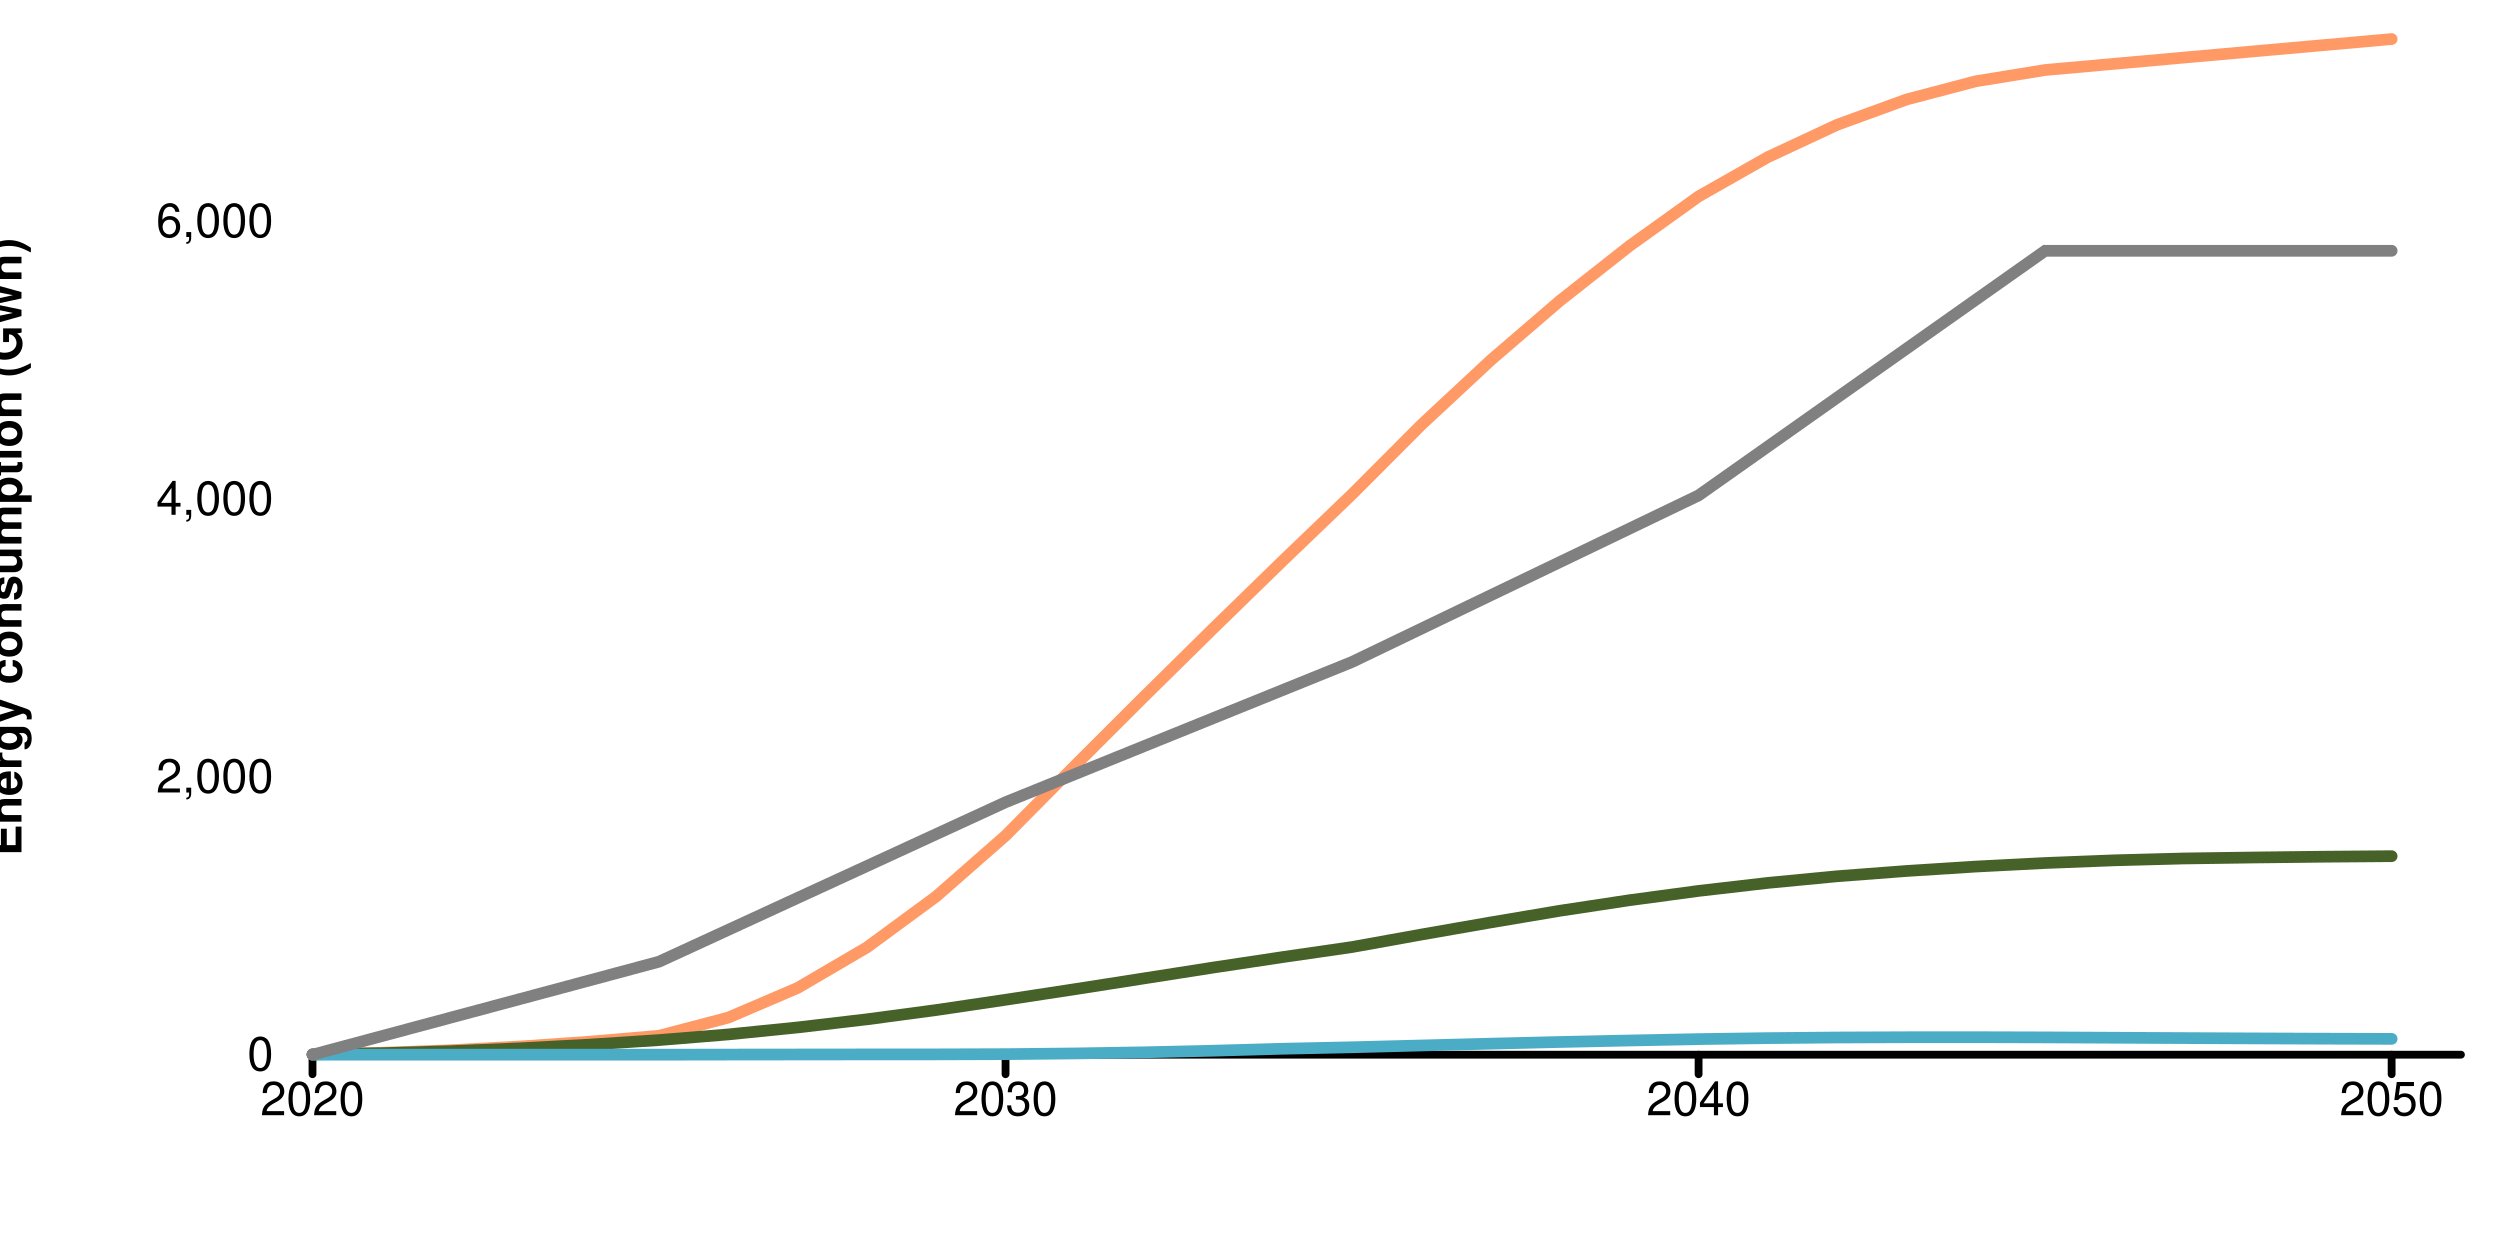
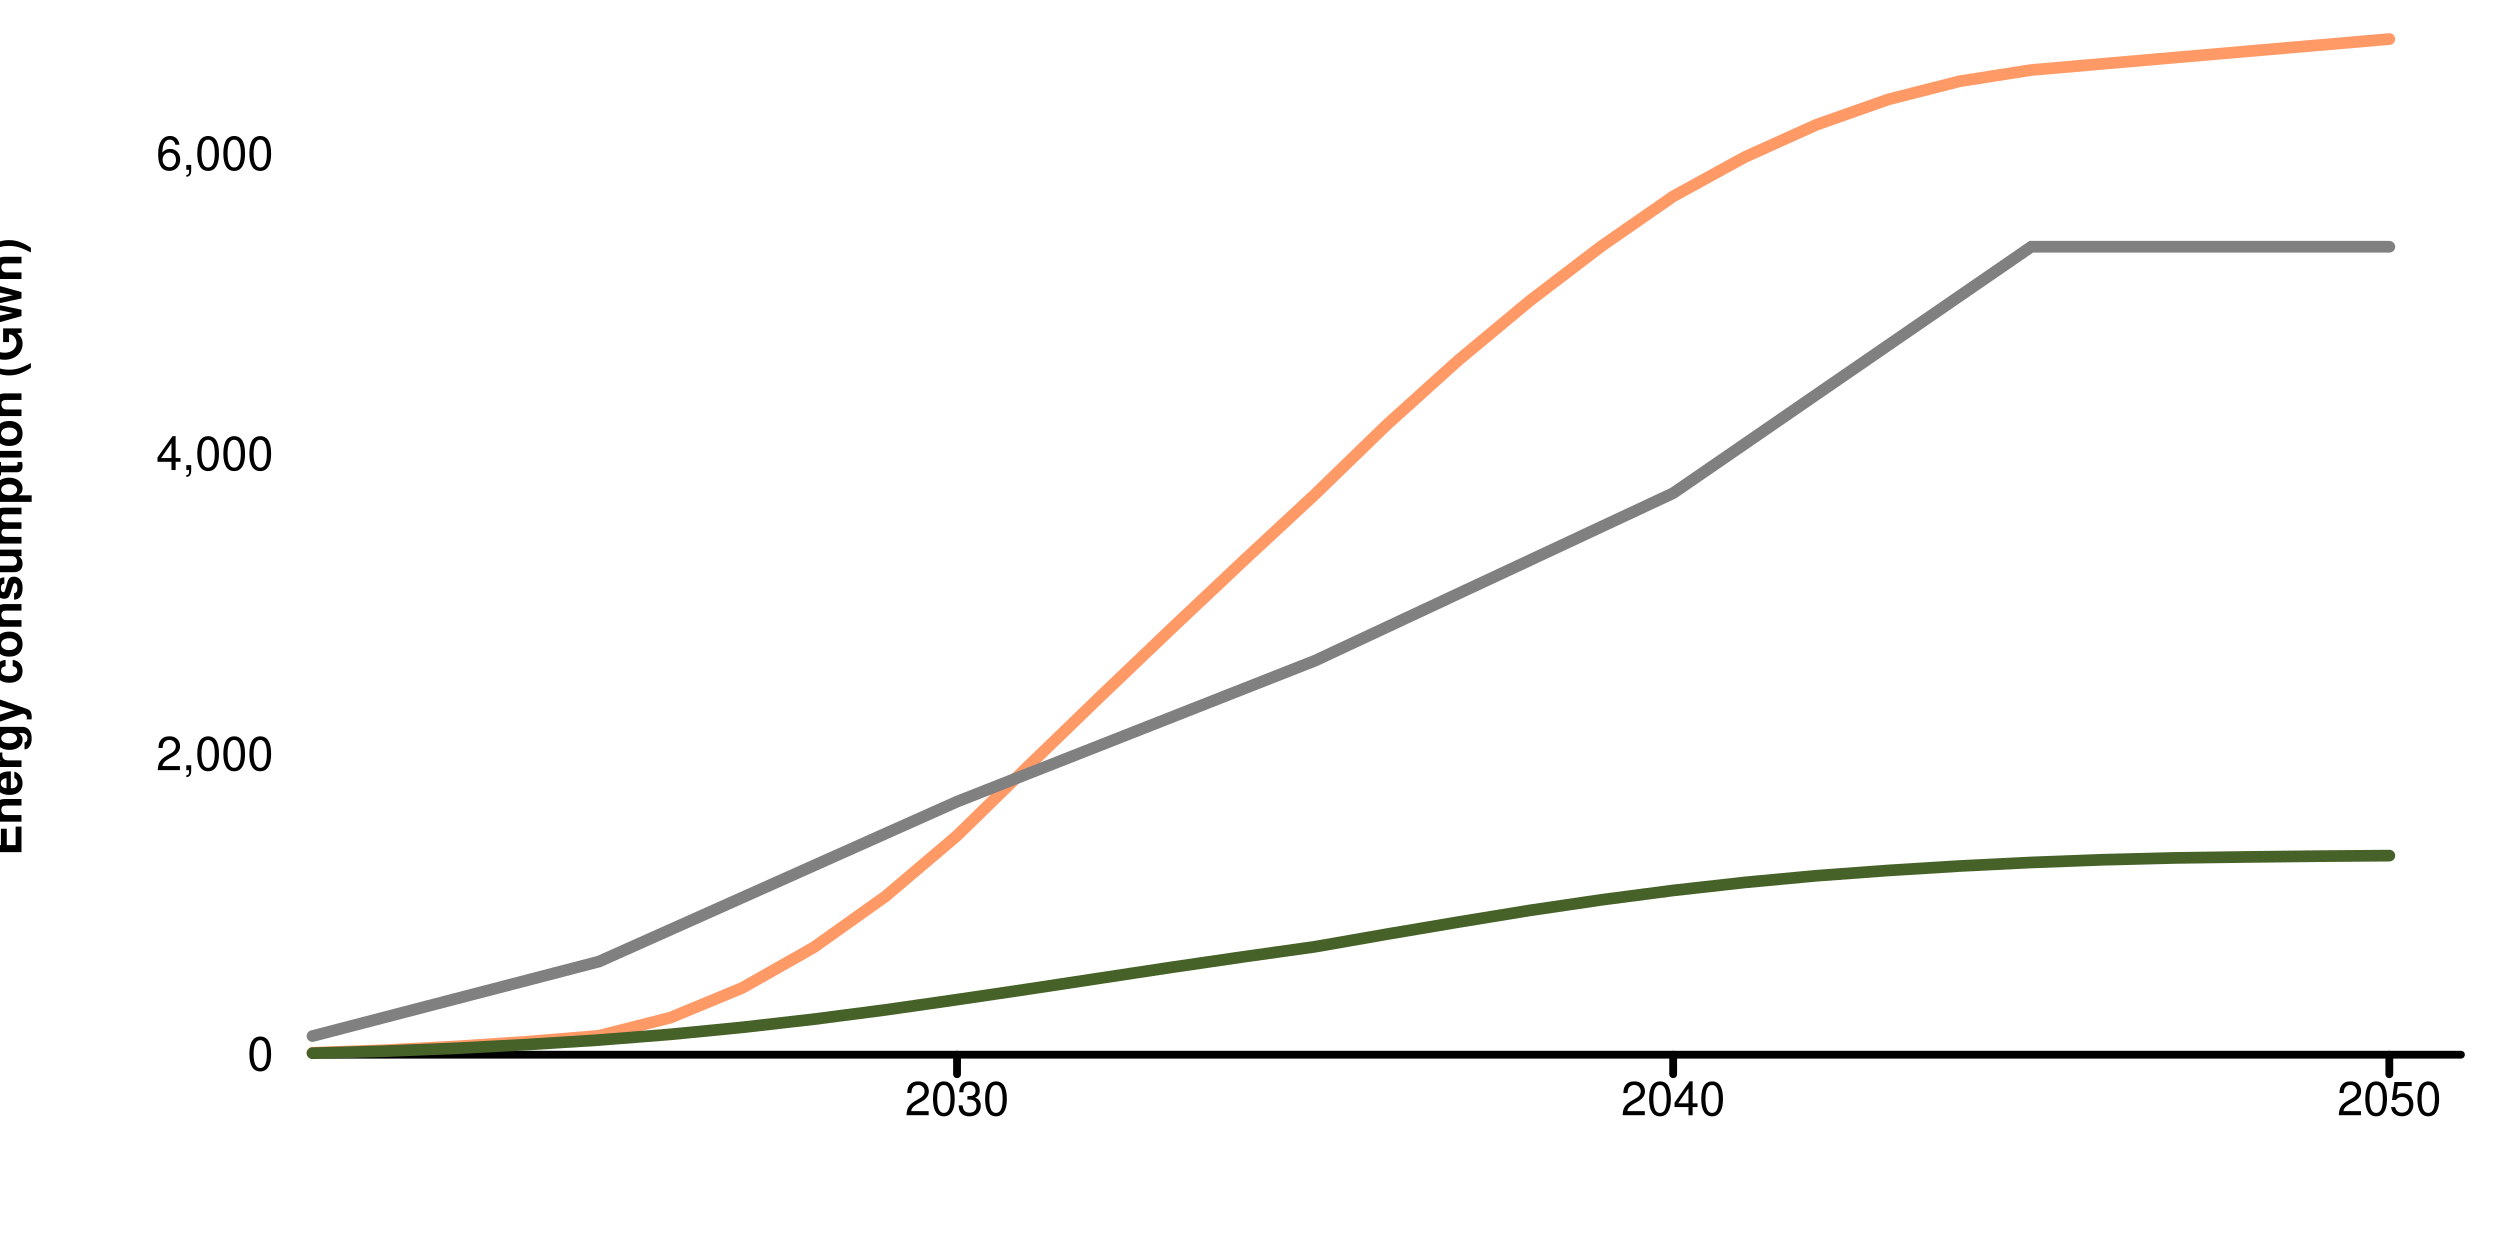
<svg xmlns="http://www.w3.org/2000/svg" width="640" height="320" viewBox="0 0 640 320" style="overflow:display" preserveAspectRatio="xMinYMin meet" overflow="visible">
  <defs>
    <style>
	.data-series path.line { fill-opacity: 0; }
	.data-series path.line.dotted { stroke-dasharray: 12 20 }
	.data-series circle { display: none; }
	.data-series:hover path.line, .data-series.on path.line { stroke-width: 5; }
	.data-series:hover circle, .data-series.on circle { display: inline; }
	.data-series circle:hover, .data-series circle.on { r: 6px!important; fill: black; }
	.grid { font-family: "Helvetica Neue",Helvetica,Arial,"Lucida Grande",sans-serif; }
	.grid line { stroke: rgb(0,0,0); stroke-width: 2; stroke-linecap: round; }
	.grid.grid-x text { text-anchor: middle; dominant-baseline: hanging; transform: translateY(10px); }
	.grid.grid-y text { text-anchor: end; dominant-baseline: middle; transform: translateX(-10px); }
	</style>
  </defs>
  <g class="grid grid-y">
    <line x1="80" y1="270" x2="630" y2="270" data-left="80" />
    <text x="80" y="270" text-anchor="end">0</text>
-     <text x="80" y="198.886" text-anchor="end">2,000</text>
-     <text x="80" y="127.771" text-anchor="end">4,000</text>
-     <text x="80" y="56.657" text-anchor="end">6,000</text>
+     <text x="80" y="193.157" text-anchor="end">2,000</text>
+     <text x="80" y="116.314" text-anchor="end">4,000</text>
+     <text x="80" y="39.472" text-anchor="end">6,000</text>
    <text style="text-anchor:middle;dominant-baseline:hanging;font-weight:bold;transform: translateY(140px) rotate(-90deg);">Energy consumption (GWh)</text>
  </g>
  <g class="grid grid-x">
-     <line class="tick" x1="80" y1="270" x2="80" y2="275" />
-     <text x="80" y="270" text-anchor="middle">2020</text>
-     <line class="tick" x1="257.419" y1="270" x2="257.419" y2="275" />
-     <text x="257.419" y="270" text-anchor="middle">2030</text>
-     <line class="tick" x1="434.839" y1="270" x2="434.839" y2="275" />
-     <text x="434.839" y="270" text-anchor="middle">2040</text>
-     <line class="tick" x1="612.258" y1="270" x2="612.258" y2="275" />
-     <text x="612.258" y="270" text-anchor="middle">2050</text>
+     <line class="tick" x1="245" y1="270" x2="245" y2="275" />
+     <text x="245" y="270" text-anchor="middle">2030</text>
+     <line class="tick" x1="428.333" y1="270" x2="428.333" y2="275" />
+     <text x="428.333" y="270" text-anchor="middle">2040</text>
+     <line class="tick" x1="611.667" y1="270" x2="611.667" y2="275" />
+     <text x="611.667" y="270" text-anchor="middle">2050</text>
    <text style="text-anchor:middle;dominant-baseline:hanging;font-weight:bold;transform: translateY(140px) rotate(-90deg);" />
  </g>
  <g data-scenario="electric-hgvs" class="data-series">
-     <path d="M 80.00,269.90L 97.74,269.51L 115.48,268.85L 133.23,267.90L 150.97,266.67L 168.71,265.16L 186.45,260.50L 204.19,252.91L 221.94,242.52L 239.68,229.48L 257.42,213.93L 275.16,196.03L 292.90,178.32L 310.65,160.82L 328.39,143.55L 346.13,126.53L 363.87,108.75L 381.61,92.23L 399.35,76.98L 417.10,63.00L 434.84,50.28L 452.58,40.21L 470.32,31.94L 488.06,25.47L 505.81,20.80L 523.55,17.92L 541.29,16.33L 559.03,14.74L 576.77,13.16L 594.52,11.58L 612.26,10.00" id="Electric HGVs" class="line" stroke="#FF9966" stroke-width="3" stroke-linecap="round" />
-     <circle cx="80.00" cy="269.90" data-y="2.893" data-x="2020" r="4" fill="#FF9966" />
-     <circle cx="97.74" cy="269.51" data-y="13.697" data-x="2021" r="4" fill="#FF9966" />
-     <circle cx="115.48" cy="268.85" data-y="32.413" data-x="2022" r="4" fill="#FF9966" />
-     <circle cx="133.23" cy="267.90" data-y="59.040" data-x="2023" r="4" fill="#FF9966" />
-     <circle cx="150.97" cy="266.67" data-y="93.579" data-x="2024" r="4" fill="#FF9966" />
-     <circle cx="168.71" cy="265.16" data-y="136.029" data-x="2025" r="4" fill="#FF9966" />
-     <circle cx="186.45" cy="260.50" data-y="267.186" data-x="2026" r="4" fill="#FF9966" />
-     <circle cx="204.19" cy="252.91" data-y="480.723" data-x="2027" r="4" fill="#FF9966" />
-     <circle cx="221.94" cy="242.52" data-y="772.769" data-x="2028" r="4" fill="#FF9966" />
-     <circle cx="239.68" cy="229.48" data-y="1139.449" data-x="2029" r="4" fill="#FF9966" />
-     <circle cx="257.42" cy="213.93" data-y="1576.890" data-x="2030" r="4" fill="#FF9966" />
-     <circle cx="275.16" cy="196.03" data-y="2080.393" data-x="2031" r="4" fill="#FF9966" />
-     <circle cx="292.90" cy="178.32" data-y="2578.449" data-x="2032" r="4" fill="#FF9966" />
-     <circle cx="310.65" cy="160.82" data-y="3070.554" data-x="2033" r="4" fill="#FF9966" />
-     <circle cx="328.39" cy="143.55" data-y="3556.201" data-x="2034" r="4" fill="#FF9966" />
-     <circle cx="346.13" cy="126.53" data-y="4034.880" data-x="2035" r="4" fill="#FF9966" />
-     <circle cx="363.87" cy="108.75" data-y="4534.961" data-x="2036" r="4" fill="#FF9966" />
-     <circle cx="381.61" cy="92.23" data-y="4999.469" data-x="2037" r="4" fill="#FF9966" />
-     <circle cx="399.35" cy="76.98" data-y="5428.380" data-x="2038" r="4" fill="#FF9966" />
-     <circle cx="417.10" cy="63.00" data-y="5821.676" data-x="2039" r="4" fill="#FF9966" />
-     <circle cx="434.84" cy="50.28" data-y="6179.334" data-x="2040" r="4" fill="#FF9966" />
-     <circle cx="452.58" cy="40.21" data-y="6462.546" data-x="2041" r="4" fill="#FF9966" />
-     <circle cx="470.32" cy="31.94" data-y="6695.143" data-x="2042" r="4" fill="#FF9966" />
-     <circle cx="488.06" cy="25.47" data-y="6877.137" data-x="2043" r="4" fill="#FF9966" />
-     <circle cx="505.81" cy="20.80" data-y="7008.539" data-x="2044" r="4" fill="#FF9966" />
-     <circle cx="523.55" cy="17.92" data-y="7089.361" data-x="2045" r="4" fill="#FF9966" />
-     <circle cx="541.29" cy="16.33" data-y="7134.140" data-x="2046" r="4" fill="#FF9966" />
-     <circle cx="559.03" cy="14.74" data-y="7178.809" data-x="2047" r="4" fill="#FF9966" />
-     <circle cx="576.77" cy="13.16" data-y="7223.370" data-x="2048" r="4" fill="#FF9966" />
-     <circle cx="594.52" cy="11.58" data-y="7267.822" data-x="2049" r="4" fill="#FF9966" />
-     <circle cx="612.26" cy="10.00" data-y="7312.166" data-x="2050" r="4" fill="#FF9966" />
+     <path d="M 80.00,269.51L 98.33,268.85L 116.67,267.90L 135.00,266.67L 153.33,265.16L 171.67,260.50L 190.00,252.91L 208.33,242.52L 226.67,229.48L 245.00,213.93L 263.33,196.03L 281.67,178.32L 300.00,160.82L 318.33,143.55L 336.67,126.53L 355.00,108.75L 373.33,92.23L 391.67,76.98L 410.00,63.00L 428.33,50.28L 446.67,40.21L 465.00,31.94L 483.33,25.47L 501.67,20.80L 520.00,17.92L 538.33,16.33L 556.67,14.74L 575.00,13.16L 593.33,11.58L 611.67,10.00" id="Electric HGVs" class="line" stroke="#FF9966" stroke-width="3" stroke-linecap="round" />
+     <circle cx="80.00" cy="269.51" data-y="12.67637829" data-x="2021" r="4" fill="#FF9966" />
+     <circle cx="98.33" cy="268.85" data-y="29.99694923" data-x="2022" r="4" fill="#FF9966" />
+     <circle cx="116.67" cy="267.90" data-y="54.63910802" data-x="2023" r="4" fill="#FF9966" />
+     <circle cx="135.00" cy="266.67" data-y="86.60285467" data-x="2024" r="4" fill="#FF9966" />
+     <circle cx="153.33" cy="265.16" data-y="125.8881892" data-x="2025" r="4" fill="#FF9966" />
+     <circle cx="171.67" cy="260.50" data-y="247.2677327" data-x="2026" r="4" fill="#FF9966" />
+     <circle cx="190.00" cy="252.91" data-y="444.886871" data-x="2027" r="4" fill="#FF9966" />
+     <circle cx="208.33" cy="242.52" data-y="715.1612427" data-x="2028" r="4" fill="#FF9966" />
+     <circle cx="226.67" cy="229.48" data-y="1054.506317" data-x="2029" r="4" fill="#FF9966" />
+     <circle cx="245.00" cy="213.93" data-y="1459.337392" data-x="2030" r="4" fill="#FF9966" />
+     <circle cx="263.33" cy="196.03" data-y="1925.305704" data-x="2031" r="4" fill="#FF9966" />
+     <circle cx="281.67" cy="178.32" data-y="2386.233053" data-x="2032" r="4" fill="#FF9966" />
+     <circle cx="300.00" cy="160.82" data-y="2841.653124" data-x="2033" r="4" fill="#FF9966" />
+     <circle cx="318.33" cy="143.55" data-y="3291.096657" data-x="2034" r="4" fill="#FF9966" />
+     <circle cx="336.67" cy="126.53" data-y="3734.091452" data-x="2035" r="4" fill="#FF9966" />
+     <circle cx="355.00" cy="108.75" data-y="4196.893045" data-x="2036" r="4" fill="#FF9966" />
+     <circle cx="373.33" cy="92.23" data-y="4626.77239" data-x="2037" r="4" fill="#FF9966" />
+     <circle cx="391.67" cy="76.98" data-y="5023.710066" data-x="2038" r="4" fill="#FF9966" />
+     <circle cx="410.00" cy="63.00" data-y="5387.686651" data-x="2039" r="4" fill="#FF9966" />
+     <circle cx="428.33" cy="50.28" data-y="5718.682724" data-x="2040" r="4" fill="#FF9966" />
+     <circle cx="446.67" cy="40.21" data-y="5980.781529" data-x="2041" r="4" fill="#FF9966" />
+     <circle cx="465.00" cy="31.94" data-y="6196.039117" data-x="2042" r="4" fill="#FF9966" />
+     <circle cx="483.33" cy="25.47" data-y="6364.46596" data-x="2043" r="4" fill="#FF9966" />
+     <circle cx="501.67" cy="20.80" data-y="6486.072529" data-x="2044" r="4" fill="#FF9966" />
+     <circle cx="520.00" cy="17.92" data-y="6560.869297" data-x="2045" r="4" fill="#FF9966" />
+     <circle cx="538.33" cy="16.33" data-y="6602.310091" data-x="2046" r="4" fill="#FF9966" />
+     <circle cx="556.67" cy="14.74" data-y="6643.64963" data-x="2047" r="4" fill="#FF9966" />
+     <circle cx="575.00" cy="13.16" data-y="6684.888327" data-x="2048" r="4" fill="#FF9966" />
+     <circle cx="593.33" cy="11.58" data-y="6726.026599" data-x="2049" r="4" fill="#FF9966" />
+     <circle cx="611.67" cy="10.00" data-y="6767.064862" data-x="2050" r="4" fill="#FF9966" />
  </g>
  <g data-scenario="electric-buses" class="data-series">
-     <path d="M 80.00,269.92L 97.74,269.62L 115.48,269.10L 133.23,268.37L 150.97,267.42L 168.71,266.26L 186.45,264.81L 204.19,263.02L 221.94,260.94L 239.68,258.57L 257.42,255.94L 275.16,253.23L 292.90,250.46L 310.65,247.68L 328.39,245.01L 346.13,242.44L 363.87,239.24L 381.61,236.14L 399.35,233.15L 417.10,230.46L 434.84,228.07L 452.58,226.02L 470.32,224.32L 488.06,222.97L 505.81,221.84L 523.55,220.93L 541.29,220.24L 559.03,219.77L 576.77,219.52L 594.52,219.32L 612.26,219.18" id="Electric Buses" class="line" stroke="#466228" stroke-width="3" stroke-linecap="round" />
-     <circle cx="80.00" cy="269.92" data-y="2.314" data-x="2020" r="4" fill="#466228" />
-     <circle cx="97.74" cy="269.62" data-y="10.722" data-x="2021" r="4" fill="#466228" />
-     <circle cx="115.48" cy="269.10" data-y="25.222" data-x="2022" r="4" fill="#466228" />
-     <circle cx="133.23" cy="268.37" data-y="45.816" data-x="2023" r="4" fill="#466228" />
-     <circle cx="150.97" cy="267.42" data-y="72.503" data-x="2024" r="4" fill="#466228" />
-     <circle cx="168.71" cy="266.26" data-y="105.282" data-x="2025" r="4" fill="#466228" />
-     <circle cx="186.45" cy="264.81" data-y="146.062" data-x="2026" r="4" fill="#466228" />
-     <circle cx="204.19" cy="263.02" data-y="196.190" data-x="2027" r="4" fill="#466228" />
-     <circle cx="221.94" cy="260.94" data-y="254.938" data-x="2028" r="4" fill="#466228" />
-     <circle cx="239.68" cy="258.57" data-y="321.578" data-x="2029" r="4" fill="#466228" />
-     <circle cx="257.42" cy="255.94" data-y="395.380" data-x="2030" r="4" fill="#466228" />
-     <circle cx="275.16" cy="253.23" data-y="471.506" data-x="2031" r="4" fill="#466228" />
-     <circle cx="292.90" cy="250.46" data-y="549.648" data-x="2032" r="4" fill="#466228" />
-     <circle cx="310.65" cy="247.68" data-y="627.745" data-x="2033" r="4" fill="#466228" />
-     <circle cx="328.39" cy="245.01" data-y="702.853" data-x="2034" r="4" fill="#466228" />
-     <circle cx="346.13" cy="242.44" data-y="775.183" data-x="2035" r="4" fill="#466228" />
-     <circle cx="363.87" cy="239.24" data-y="865.180" data-x="2036" r="4" fill="#466228" />
-     <circle cx="381.61" cy="236.14" data-y="952.213" data-x="2037" r="4" fill="#466228" />
-     <circle cx="399.35" cy="233.15" data-y="1036.278" data-x="2038" r="4" fill="#466228" />
-     <circle cx="417.10" cy="230.46" data-y="1111.978" data-x="2039" r="4" fill="#466228" />
-     <circle cx="434.84" cy="228.07" data-y="1179.307" data-x="2040" r="4" fill="#466228" />
-     <circle cx="452.58" cy="226.02" data-y="1236.877" data-x="2041" r="4" fill="#466228" />
-     <circle cx="470.32" cy="224.32" data-y="1284.685" data-x="2042" r="4" fill="#466228" />
-     <circle cx="488.06" cy="222.97" data-y="1322.730" data-x="2043" r="4" fill="#466228" />
-     <circle cx="505.81" cy="221.84" data-y="1354.557" data-x="2044" r="4" fill="#466228" />
-     <circle cx="523.55" cy="220.93" data-y="1380.163" data-x="2045" r="4" fill="#466228" />
-     <circle cx="541.29" cy="220.24" data-y="1399.572" data-x="2046" r="4" fill="#466228" />
-     <circle cx="559.03" cy="219.77" data-y="1412.742" data-x="2047" r="4" fill="#466228" />
-     <circle cx="576.77" cy="219.52" data-y="1419.668" data-x="2048" r="4" fill="#466228" />
-     <circle cx="594.52" cy="219.32" data-y="1425.194" data-x="2049" r="4" fill="#466228" />
-     <circle cx="612.26" cy="219.18" data-y="1429.327" data-x="2050" r="4" fill="#466228" />
+     <path d="M 80.00,269.62L 98.33,269.10L 116.67,268.37L 135.00,267.41L 153.33,266.25L 171.67,264.79L 190.00,263.00L 208.33,260.91L 226.67,258.53L 245.00,255.90L 263.33,253.19L 281.67,250.40L 300.00,247.62L 318.33,244.94L 336.67,242.36L 355.00,239.15L 373.33,236.05L 391.67,233.05L 410.00,230.35L 428.33,227.95L 446.67,225.90L 465.00,224.19L 483.33,222.84L 501.67,221.70L 520.00,220.79L 538.33,220.10L 556.67,219.63L 575.00,219.38L 593.33,219.18L 611.67,219.04" id="Electric Buses" class="line" stroke="#466228" stroke-width="3" stroke-linecap="round" />
+     <circle cx="80.00" cy="269.62" data-y="9.949799151" data-x="2021" r="4" fill="#466228" />
+     <circle cx="98.33" cy="269.10" data-y="23.40638038" data-x="2022" r="4" fill="#466228" />
+     <circle cx="116.67" cy="268.37" data-y="42.51741606" data-x="2023" r="4" fill="#466228" />
+     <circle cx="135.00" cy="267.41" data-y="67.28290616" data-x="2024" r="4" fill="#466228" />
+     <circle cx="153.33" cy="266.25" data-y="97.70285071" data-x="2025" r="4" fill="#466228" />
+     <circle cx="171.67" cy="264.79" data-y="135.5467617" data-x="2026" r="4" fill="#466228" />
+     <circle cx="190.00" cy="263.00" data-y="182.0659513" data-x="2027" r="4" fill="#466228" />
+     <circle cx="208.33" cy="260.91" data-y="236.5844852" data-x="2028" r="4" fill="#466228" />
+     <circle cx="226.67" cy="258.53" data-y="298.4263597" data-x="2029" r="4" fill="#466228" />
+     <circle cx="245.00" cy="255.90" data-y="366.9155014" data-x="2030" r="4" fill="#466228" />
+     <circle cx="263.33" cy="253.19" data-y="437.5607764" data-x="2031" r="4" fill="#466228" />
+     <circle cx="281.67" cy="250.40" data-y="510.0772148" data-x="2032" r="4" fill="#466228" />
+     <circle cx="300.00" cy="247.62" data-y="582.5521872" data-x="2033" r="4" fill="#466228" />
+     <circle cx="318.33" cy="244.94" data-y="652.2523821" data-x="2034" r="4" fill="#466228" />
+     <circle cx="336.67" cy="242.36" data-y="719.3756403" data-x="2035" r="4" fill="#466228" />
+     <circle cx="355.00" cy="239.15" data-y="802.8932511" data-x="2036" r="4" fill="#466228" />
+     <circle cx="373.33" cy="236.05" data-y="883.6604346" data-x="2037" r="4" fill="#466228" />
+     <circle cx="391.67" cy="233.05" data-y="961.6739534" data-x="2038" r="4" fill="#466228" />
+     <circle cx="410.00" cy="230.35" data-y="1031.923327" data-x="2039" r="4" fill="#466228" />
+     <circle cx="428.33" cy="227.95" data-y="1094.405717" data-x="2040" r="4" fill="#466228" />
+     <circle cx="446.67" cy="225.90" data-y="1147.831223" data-x="2041" r="4" fill="#466228" />
+     <circle cx="465.00" cy="224.19" data-y="1192.197323" data-x="2042" r="4" fill="#466228" />
+     <circle cx="483.33" cy="222.84" data-y="1227.503535" data-x="2043" r="4" fill="#466228" />
+     <circle cx="501.67" cy="221.70" data-y="1257.039153" data-x="2044" r="4" fill="#466228" />
+     <circle cx="520.00" cy="220.79" data-y="1280.801585" data-x="2045" r="4" fill="#466228" />
+     <circle cx="538.33" cy="220.10" data-y="1298.813386" data-x="2046" r="4" fill="#466228" />
+     <circle cx="556.67" cy="219.63" data-y="1311.035229" data-x="2047" r="4" fill="#466228" />
+     <circle cx="575.00" cy="219.38" data-y="1317.462532" data-x="2048" r="4" fill="#466228" />
+     <circle cx="593.33" cy="219.18" data-y="1322.590426" data-x="2049" r="4" fill="#466228" />
+     <circle cx="611.67" cy="219.04" data-y="1326.425887" data-x="2050" r="4" fill="#466228" />
  </g>
  <g data-scenario="electrolysers" class="data-series">
-     <path d="M 80.00,270.00L 97.74,270.00L 115.48,270.00L 133.23,270.00L 150.97,270.00L 168.71,270.00L 186.45,269.97L 204.19,269.95L 221.94,269.93L 239.68,269.92L 257.42,269.86L 275.16,269.68L 292.90,269.39L 310.65,268.98L 328.39,268.48L 346.13,268.10L 363.87,267.64L 381.61,267.18L 399.35,266.75L 417.10,266.37L 434.84,266.01L 452.58,265.76L 470.32,265.60L 488.06,265.53L 505.81,265.52L 523.55,265.57L 541.29,265.66L 559.03,265.75L 576.77,265.83L 594.52,265.90L 612.26,265.95" id="Electrolysers" class="line" stroke="#4BACC6" stroke-width="3" stroke-linecap="round" />
-     <circle cx="80.00" cy="270.00" data-y="0.000" data-x="2020" r="4" fill="#4BACC6" />
-     <circle cx="97.74" cy="270.00" data-y="0.000" data-x="2021" r="4" fill="#4BACC6" />
-     <circle cx="115.48" cy="270.00" data-y="0.000" data-x="2022" r="4" fill="#4BACC6" />
-     <circle cx="133.23" cy="270.00" data-y="0.000" data-x="2023" r="4" fill="#4BACC6" />
-     <circle cx="150.97" cy="270.00" data-y="0.000" data-x="2024" r="4" fill="#4BACC6" />
-     <circle cx="168.71" cy="270.00" data-y="0.000" data-x="2025" r="4" fill="#4BACC6" />
-     <circle cx="186.45" cy="269.97" data-y="0.824" data-x="2026" r="4" fill="#4BACC6" />
-     <circle cx="204.19" cy="269.95" data-y="1.517" data-x="2027" r="4" fill="#4BACC6" />
-     <circle cx="221.94" cy="269.93" data-y="1.988" data-x="2028" r="4" fill="#4BACC6" />
-     <circle cx="239.68" cy="269.92" data-y="2.295" data-x="2029" r="4" fill="#4BACC6" />
-     <circle cx="257.42" cy="269.86" data-y="3.990" data-x="2030" r="4" fill="#4BACC6" />
-     <circle cx="275.16" cy="269.68" data-y="8.942" data-x="2031" r="4" fill="#4BACC6" />
-     <circle cx="292.90" cy="269.39" data-y="17.293" data-x="2032" r="4" fill="#4BACC6" />
-     <circle cx="310.65" cy="268.98" data-y="28.744" data-x="2033" r="4" fill="#4BACC6" />
-     <circle cx="328.39" cy="268.48" data-y="42.883" data-x="2034" r="4" fill="#4BACC6" />
-     <circle cx="346.13" cy="268.10" data-y="53.371" data-x="2035" r="4" fill="#4BACC6" />
-     <circle cx="363.87" cy="267.64" data-y="66.407" data-x="2036" r="4" fill="#4BACC6" />
-     <circle cx="381.61" cy="267.18" data-y="79.383" data-x="2037" r="4" fill="#4BACC6" />
-     <circle cx="399.35" cy="266.75" data-y="91.311" data-x="2038" r="4" fill="#4BACC6" />
-     <circle cx="417.10" cy="266.37" data-y="101.981" data-x="2039" r="4" fill="#4BACC6" />
-     <circle cx="434.84" cy="266.01" data-y="112.089" data-x="2040" r="4" fill="#4BACC6" />
-     <circle cx="452.58" cy="265.76" data-y="119.343" data-x="2041" r="4" fill="#4BACC6" />
-     <circle cx="470.32" cy="265.60" data-y="123.680" data-x="2042" r="4" fill="#4BACC6" />
-     <circle cx="488.06" cy="265.53" data-y="125.704" data-x="2043" r="4" fill="#4BACC6" />
-     <circle cx="505.81" cy="265.52" data-y="125.880" data-x="2044" r="4" fill="#4BACC6" />
-     <circle cx="523.55" cy="265.57" data-y="124.708" data-x="2045" r="4" fill="#4BACC6" />
-     <circle cx="541.29" cy="265.66" data-y="122.145" data-x="2046" r="4" fill="#4BACC6" />
-     <circle cx="559.03" cy="265.75" data-y="119.620" data-x="2047" r="4" fill="#4BACC6" />
-     <circle cx="576.77" cy="265.83" data-y="117.198" data-x="2048" r="4" fill="#4BACC6" />
-     <circle cx="594.52" cy="265.90" data-y="115.242" data-x="2049" r="4" fill="#4BACC6" />
-     <circle cx="612.26" cy="265.95" data-y="113.838" data-x="2050" r="4" fill="#4BACC6" />
+     <path d="L 171.67,269.97L 190.00,269.95L 208.33,269.93L 226.67,269.92L 245.00,269.86L 263.33,269.68L 281.67,269.38L 300.00,268.97L 318.33,268.46L 336.67,268.09L 355.00,267.62L 373.33,267.16L 391.67,266.73L 410.00,266.35L 428.33,265.99L 446.67,265.73L 465.00,265.57L 483.33,265.50L 501.67,265.49L 520.00,265.53L 538.33,265.63L 556.67,265.72L 575.00,265.80L 593.33,265.87L 611.67,265.92" id="Electrolysers" class="line" stroke="#4BACC6" stroke-width="3" stroke-linecap="round" />
+     <circle cx="171.67" cy="269.97" data-y="0.768348366" data-x="2026" r="4" fill="#4BACC6" />
+     <circle cx="190.00" cy="269.95" data-y="1.413885271" data-x="2027" r="4" fill="#4BACC6" />
+     <circle cx="208.33" cy="269.93" data-y="1.852978286" data-x="2028" r="4" fill="#4BACC6" />
+     <circle cx="226.67" cy="269.92" data-y="2.138779753" data-x="2029" r="4" fill="#4BACC6" />
+     <circle cx="245.00" cy="269.86" data-y="3.718655704" data-x="2030" r="4" fill="#4BACC6" />
+     <circle cx="263.33" cy="269.68" data-y="8.334226726" data-x="2031" r="4" fill="#4BACC6" />
+     <circle cx="281.67" cy="269.38" data-y="16.11716371" data-x="2032" r="4" fill="#4BACC6" />
+     <circle cx="300.00" cy="268.97" data-y="26.78910786" data-x="2033" r="4" fill="#4BACC6" />
+     <circle cx="318.33" cy="268.46" data-y="39.96584732" data-x="2034" r="4" fill="#4BACC6" />
+     <circle cx="336.67" cy="268.09" data-y="49.74059063" data-x="2035" r="4" fill="#4BACC6" />
+     <circle cx="355.00" cy="267.62" data-y="61.89040573" data-x="2036" r="4" fill="#4BACC6" />
+     <circle cx="373.33" cy="267.16" data-y="73.98334181" data-x="2037" r="4" fill="#4BACC6" />
+     <circle cx="391.67" cy="266.73" data-y="85.09975611" data-x="2038" r="4" fill="#4BACC6" />
+     <circle cx="410.00" cy="266.35" data-y="95.04401376" data-x="2039" r="4" fill="#4BACC6" />
+     <circle cx="428.33" cy="265.99" data-y="104.4645144" data-x="2040" r="4" fill="#4BACC6" />
+     <circle cx="446.67" cy="265.73" data-y="111.22516" data-x="2041" r="4" fill="#4BACC6" />
+     <circle cx="465.00" cy="265.57" data-y="115.2669028" data-x="2042" r="4" fill="#4BACC6" />
+     <circle cx="483.33" cy="265.50" data-y="117.153314" data-x="2043" r="4" fill="#4BACC6" />
+     <circle cx="501.67" cy="265.49" data-y="117.3179363" data-x="2044" r="4" fill="#4BACC6" />
+     <circle cx="520.00" cy="265.53" data-y="116.2252863" data-x="2045" r="4" fill="#4BACC6" />
+     <circle cx="538.33" cy="265.63" data-y="113.8369839" data-x="2046" r="4" fill="#4BACC6" />
+     <circle cx="556.67" cy="265.72" data-y="111.4830879" data-x="2047" r="4" fill="#4BACC6" />
+     <circle cx="575.00" cy="265.80" data-y="109.2262679" data-x="2048" r="4" fill="#4BACC6" />
+     <circle cx="593.33" cy="265.87" data-y="107.4028236" data-x="2049" r="4" fill="#4BACC6" />
+     <circle cx="611.67" cy="265.92" data-y="106.0943461" data-x="2050" r="4" fill="#4BACC6" />
  </g>
  <g data-scenario="large-industry-fuel-switching" class="data-series">
-     <path d="M 80.00,270.00L 97.74,265.24L 115.48,260.48L 133.23,255.72L 150.97,250.96L 168.71,246.19L 186.45,238.03L 204.19,229.86L 221.94,221.70L 239.68,213.53L 257.42,205.37L 275.16,198.19L 292.90,191.00L 310.65,183.82L 328.39,176.64L 346.13,169.46L 363.87,160.93L 381.61,152.40L 399.35,143.88L 417.10,135.35L 434.84,126.82L 452.58,114.30L 470.32,101.77L 488.06,89.25L 505.81,76.72L 523.55,64.20L 541.29,64.20L 559.03,64.20L 576.77,64.20L 594.52,64.20L 612.26,64.20" id="Large industry Fuel Switching" class="line" stroke="#808080" stroke-width="3" stroke-linecap="round" />
-     <circle cx="80.00" cy="270.00" data-y="0.000" data-x="2020" r="4" fill="#808080" />
-     <circle cx="97.74" cy="265.24" data-y="133.898" data-x="2021" r="4" fill="#808080" />
-     <circle cx="115.48" cy="260.48" data-y="267.795" data-x="2022" r="4" fill="#808080" />
-     <circle cx="133.23" cy="255.72" data-y="401.693" data-x="2023" r="4" fill="#808080" />
-     <circle cx="150.97" cy="250.96" data-y="535.590" data-x="2024" r="4" fill="#808080" />
-     <circle cx="168.71" cy="246.19" data-y="669.488" data-x="2025" r="4" fill="#808080" />
-     <circle cx="186.45" cy="238.03" data-y="899.128" data-x="2026" r="4" fill="#808080" />
-     <circle cx="204.19" cy="229.86" data-y="1128.768" data-x="2027" r="4" fill="#808080" />
-     <circle cx="221.94" cy="221.70" data-y="1358.408" data-x="2028" r="4" fill="#808080" />
-     <circle cx="239.68" cy="213.53" data-y="1588.048" data-x="2029" r="4" fill="#808080" />
-     <circle cx="257.42" cy="205.37" data-y="1817.689" data-x="2030" r="4" fill="#808080" />
-     <circle cx="275.16" cy="198.19" data-y="2019.662" data-x="2031" r="4" fill="#808080" />
-     <circle cx="292.90" cy="191.00" data-y="2221.636" data-x="2032" r="4" fill="#808080" />
-     <circle cx="310.65" cy="183.82" data-y="2423.609" data-x="2033" r="4" fill="#808080" />
-     <circle cx="328.39" cy="176.64" data-y="2625.582" data-x="2034" r="4" fill="#808080" />
-     <circle cx="346.13" cy="169.46" data-y="2827.556" data-x="2035" r="4" fill="#808080" />
-     <circle cx="363.87" cy="160.93" data-y="3067.390" data-x="2036" r="4" fill="#808080" />
-     <circle cx="381.61" cy="152.40" data-y="3307.225" data-x="2037" r="4" fill="#808080" />
-     <circle cx="399.35" cy="143.88" data-y="3547.060" data-x="2038" r="4" fill="#808080" />
-     <circle cx="417.10" cy="135.35" data-y="3786.894" data-x="2039" r="4" fill="#808080" />
-     <circle cx="434.84" cy="126.82" data-y="4026.729" data-x="2040" r="4" fill="#808080" />
-     <circle cx="452.58" cy="114.30" data-y="4378.965" data-x="2041" r="4" fill="#808080" />
-     <circle cx="470.32" cy="101.77" data-y="4731.201" data-x="2042" r="4" fill="#808080" />
-     <circle cx="488.06" cy="89.25" data-y="5083.437" data-x="2043" r="4" fill="#808080" />
-     <circle cx="505.81" cy="76.72" data-y="5435.672" data-x="2044" r="4" fill="#808080" />
-     <circle cx="523.55" cy="64.20" data-y="5787.908" data-x="2045" r="4" fill="#808080" />
-     <circle cx="541.29" cy="64.20" data-y="5787.908" data-x="2046" r="4" fill="#808080" />
-     <circle cx="559.03" cy="64.20" data-y="5787.908" data-x="2047" r="4" fill="#808080" />
-     <circle cx="576.77" cy="64.20" data-y="5787.908" data-x="2048" r="4" fill="#808080" />
-     <circle cx="594.52" cy="64.20" data-y="5787.908" data-x="2049" r="4" fill="#808080" />
-     <circle cx="612.26" cy="64.20" data-y="5787.908" data-x="2050" r="4" fill="#808080" />
+     <path d="M 80.00,265.23L 98.33,260.46L 116.67,255.69L 135.00,250.93L 153.33,246.16L 171.67,237.97L 190.00,229.78L 208.33,221.59L 226.67,213.40L 245.00,205.22L 263.33,198.00L 281.67,190.78L 300.00,183.56L 318.33,176.34L 336.67,169.12L 355.00,160.55L 373.33,151.97L 391.67,143.40L 410.00,134.82L 428.33,126.25L 446.67,113.63L 465.00,101.01L 483.33,88.40L 501.67,75.78L 520.00,63.17L 538.33,63.17L 556.67,63.17L 575.00,63.17L 593.33,63.17L 611.67,63.17" id="Large industry Fuel Switching" class="line" stroke="#808080" stroke-width="3" stroke-linecap="round" />
+     <circle cx="80.00" cy="265.23" data-y="124.111801" data-x="2021" r="4" fill="#808080" />
+     <circle cx="98.33" cy="260.46" data-y="248.2236021" data-x="2022" r="4" fill="#808080" />
+     <circle cx="116.67" cy="255.69" data-y="372.3354031" data-x="2023" r="4" fill="#808080" />
+     <circle cx="135.00" cy="250.93" data-y="496.4472042" data-x="2024" r="4" fill="#808080" />
+     <circle cx="153.33" cy="246.16" data-y="620.5590052" data-x="2025" r="4" fill="#808080" />
+     <circle cx="171.67" cy="237.97" data-y="833.6723421" data-x="2026" r="4" fill="#808080" />
+     <circle cx="190.00" cy="229.78" data-y="1046.785679" data-x="2027" r="4" fill="#808080" />
+     <circle cx="208.33" cy="221.59" data-y="1259.899016" data-x="2028" r="4" fill="#808080" />
+     <circle cx="226.67" cy="213.40" data-y="1473.012353" data-x="2029" r="4" fill="#808080" />
+     <circle cx="245.00" cy="205.22" data-y="1686.12569" data-x="2030" r="4" fill="#808080" />
+     <circle cx="263.33" cy="198.00" data-y="1874.01654" data-x="2031" r="4" fill="#808080" />
+     <circle cx="281.67" cy="190.78" data-y="2061.90739" data-x="2032" r="4" fill="#808080" />
+     <circle cx="300.00" cy="183.56" data-y="2249.79824" data-x="2033" r="4" fill="#808080" />
+     <circle cx="318.33" cy="176.34" data-y="2437.689089" data-x="2034" r="4" fill="#808080" />
+     <circle cx="336.67" cy="169.12" data-y="2625.579939" data-x="2035" r="4" fill="#808080" />
+     <circle cx="355.00" cy="160.55" data-y="2848.76791" data-x="2036" r="4" fill="#808080" />
+     <circle cx="373.33" cy="151.97" data-y="3071.955881" data-x="2037" r="4" fill="#808080" />
+     <circle cx="391.67" cy="143.40" data-y="3295.143851" data-x="2038" r="4" fill="#808080" />
+     <circle cx="410.00" cy="134.82" data-y="3518.331822" data-x="2039" r="4" fill="#808080" />
+     <circle cx="428.33" cy="126.25" data-y="3741.519792" data-x="2040" r="4" fill="#808080" />
+     <circle cx="446.67" cy="113.63" data-y="4069.881031" data-x="2041" r="4" fill="#808080" />
+     <circle cx="465.00" cy="101.01" data-y="4398.242269" data-x="2042" r="4" fill="#808080" />
+     <circle cx="483.33" cy="88.40" data-y="4726.603508" data-x="2043" r="4" fill="#808080" />
+     <circle cx="501.67" cy="75.78" data-y="5054.964746" data-x="2044" r="4" fill="#808080" />
+     <circle cx="520.00" cy="63.17" data-y="5383.325984" data-x="2045" r="4" fill="#808080" />
+     <circle cx="538.33" cy="63.17" data-y="5383.325984" data-x="2046" r="4" fill="#808080" />
+     <circle cx="556.67" cy="63.17" data-y="5383.325984" data-x="2047" r="4" fill="#808080" />
+     <circle cx="575.00" cy="63.17" data-y="5383.325984" data-x="2048" r="4" fill="#808080" />
+     <circle cx="593.33" cy="63.17" data-y="5383.325984" data-x="2049" r="4" fill="#808080" />
+     <circle cx="611.67" cy="63.17" data-y="5383.325984" data-x="2050" r="4" fill="#808080" />
  </g>
</svg>
